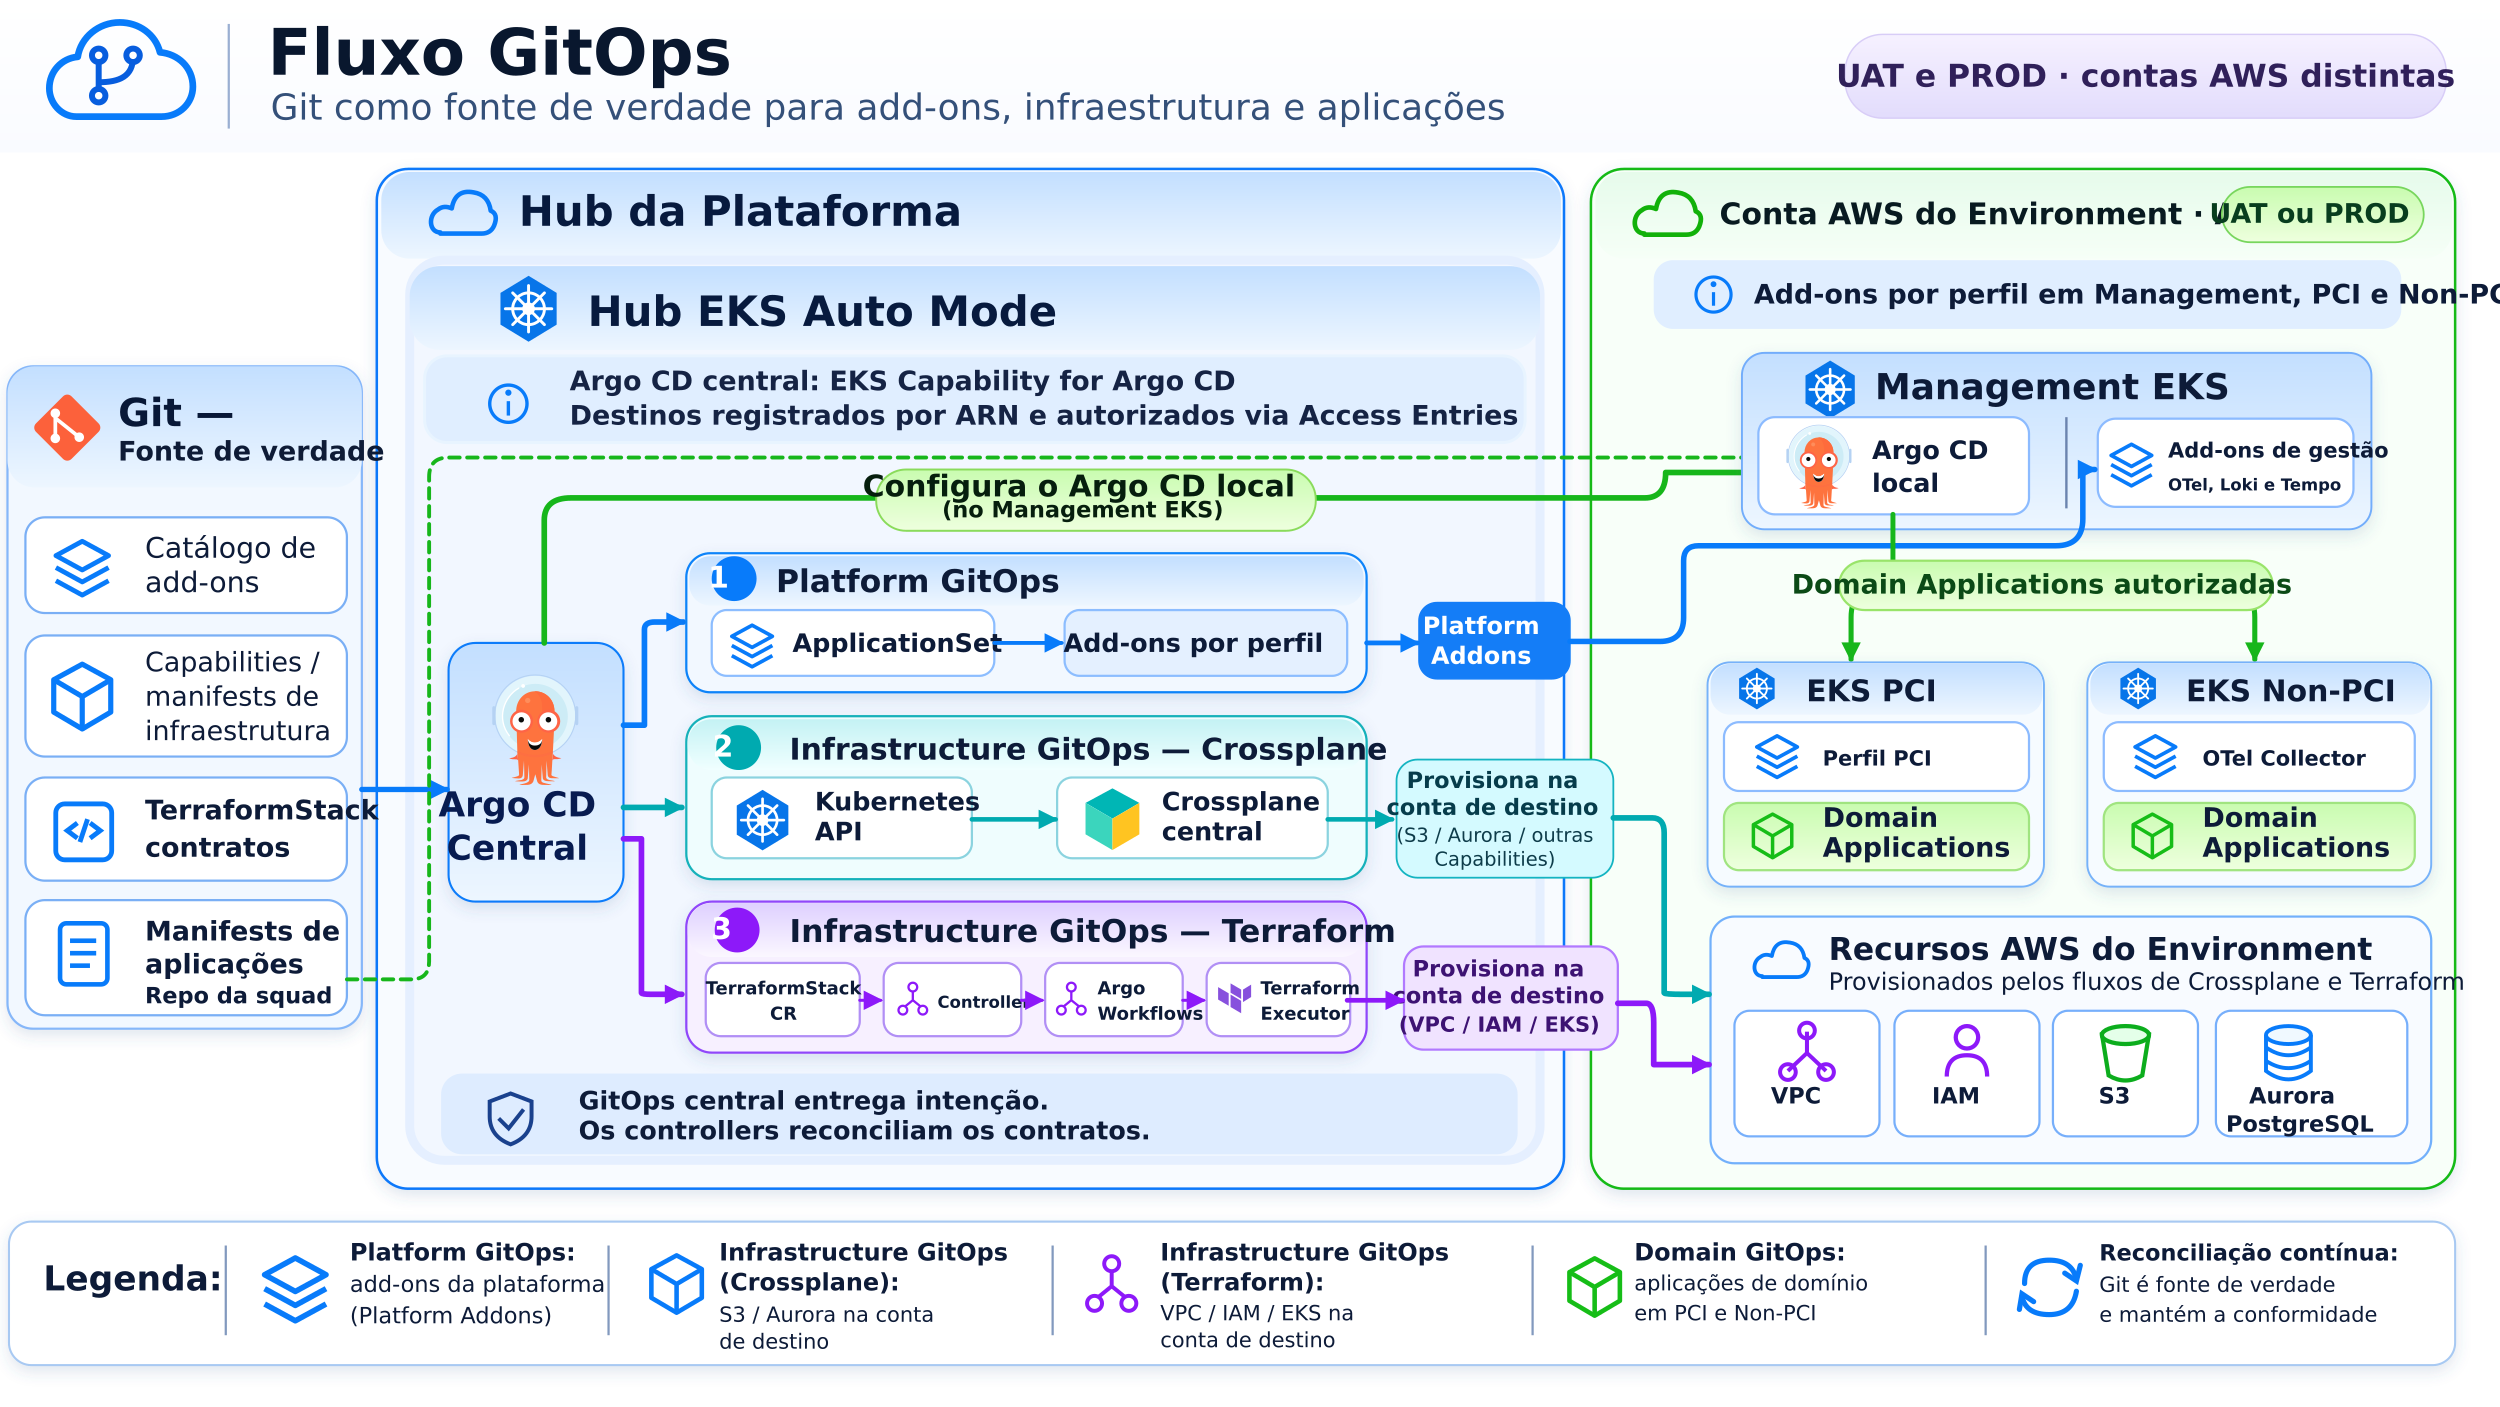
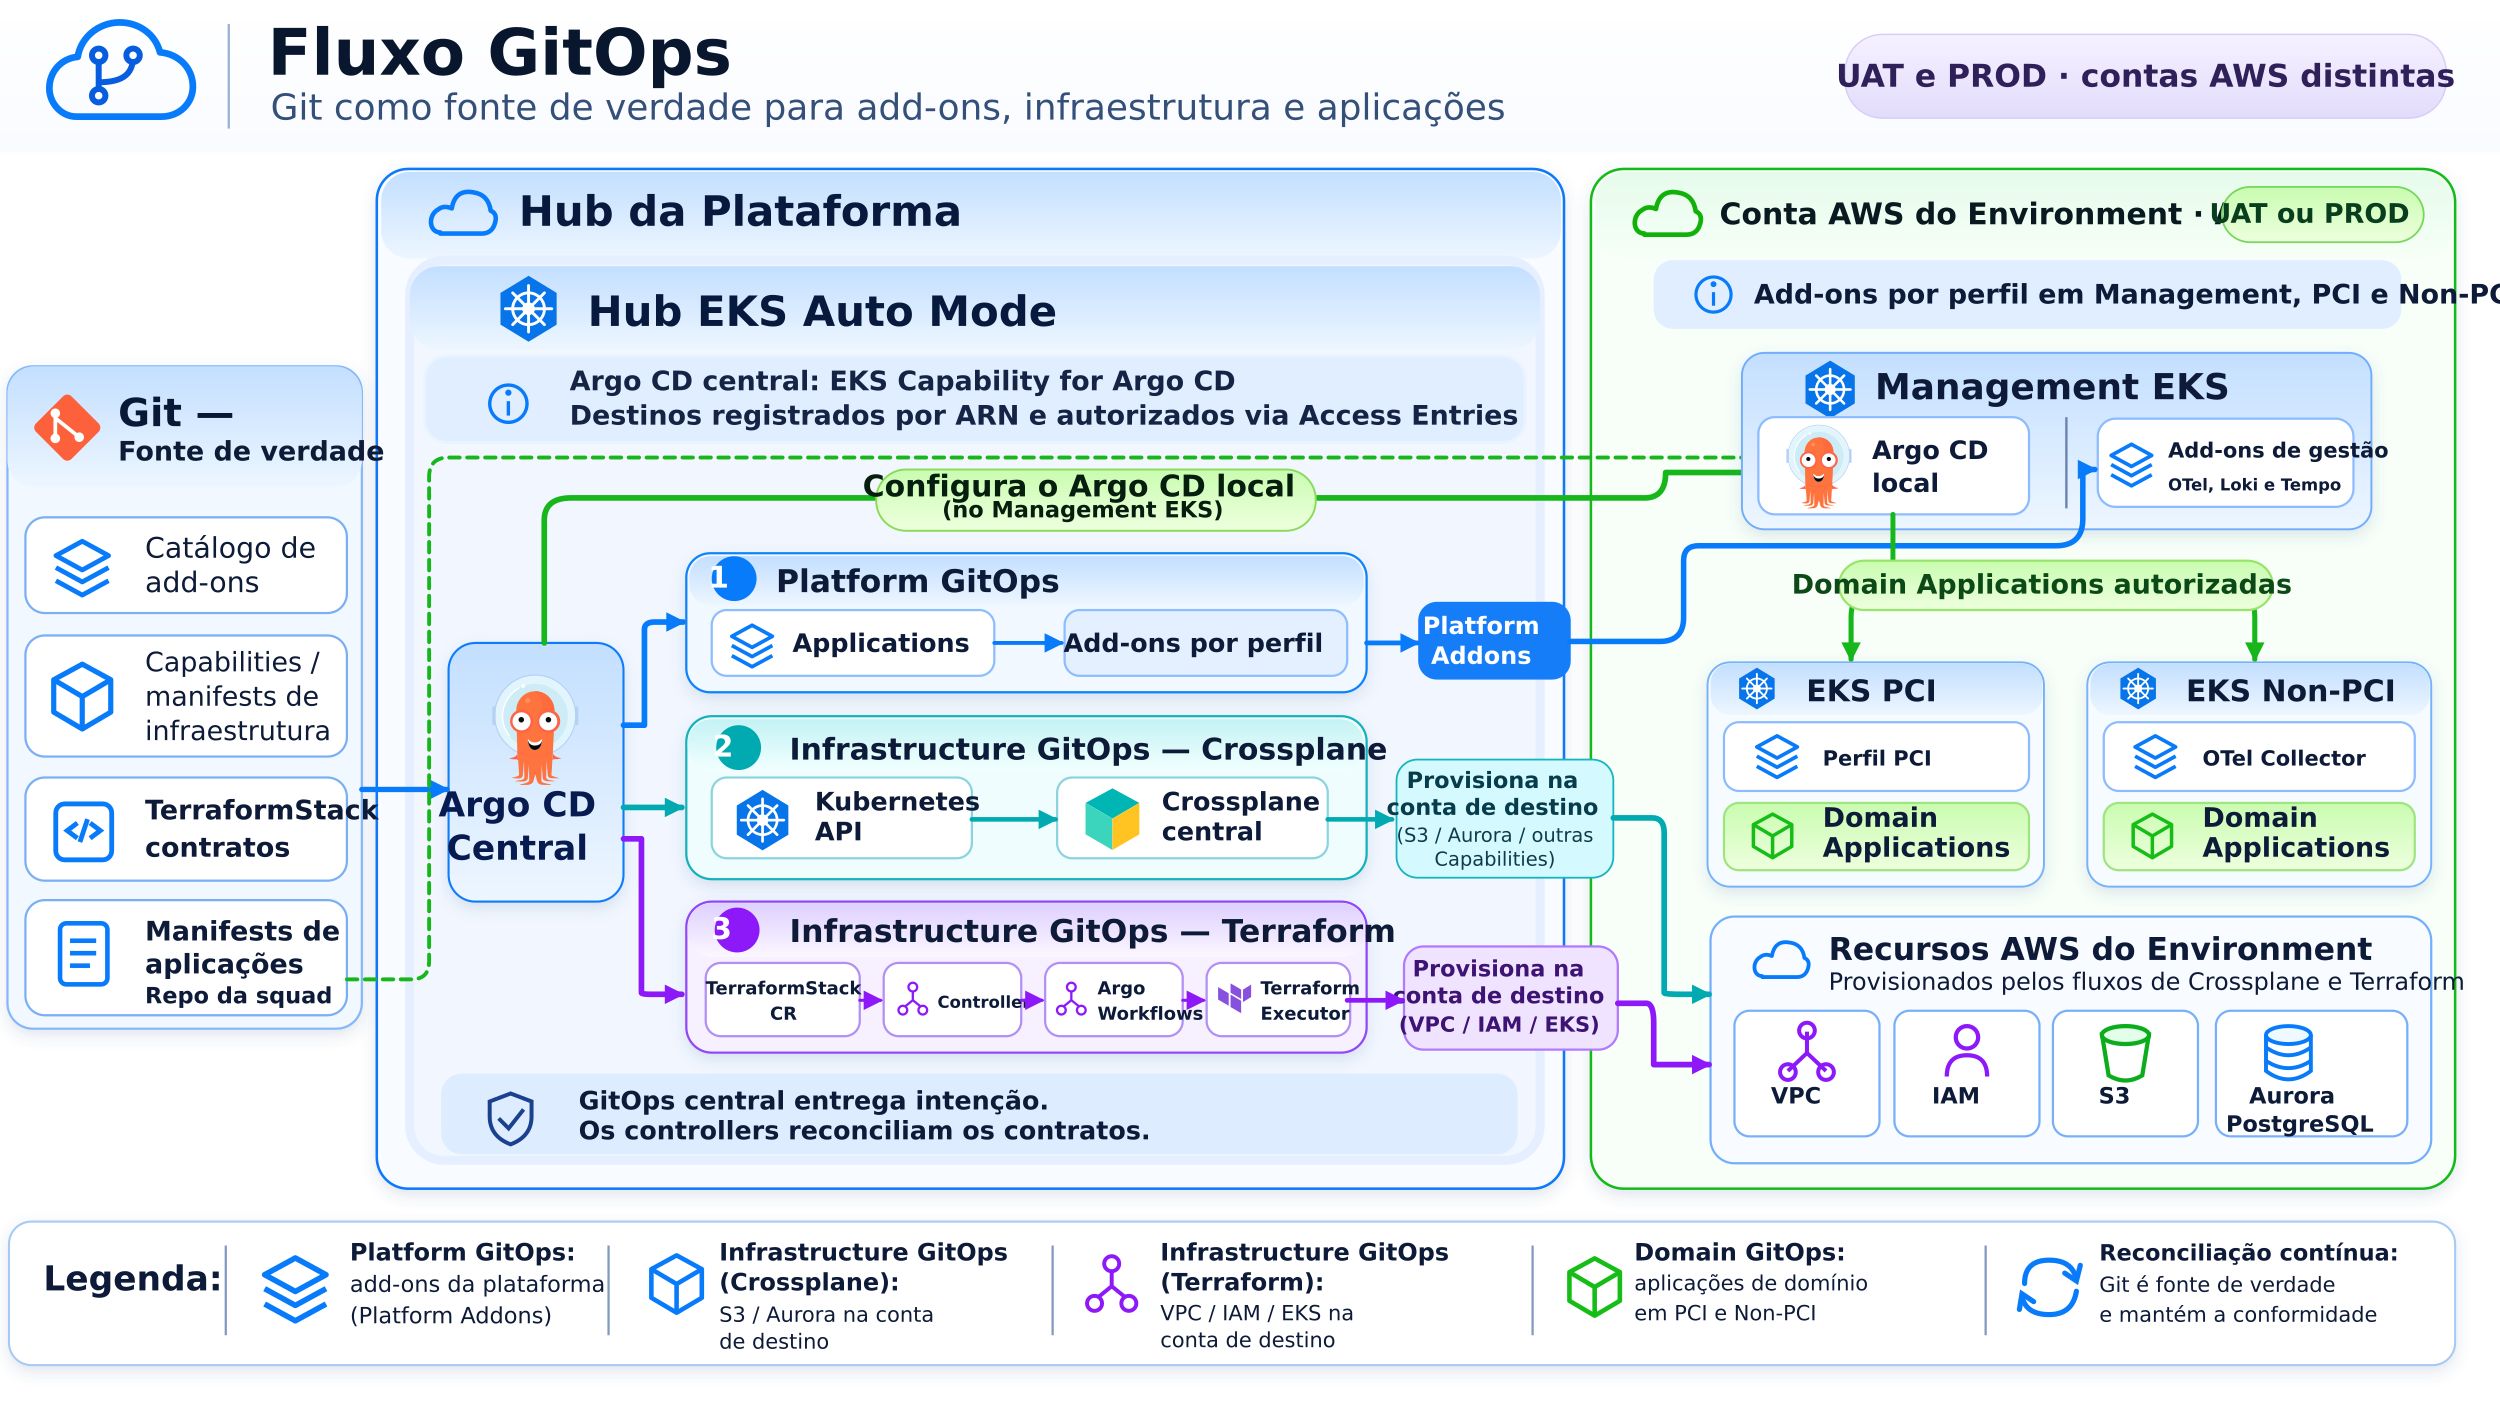
<svg xmlns="http://www.w3.org/2000/svg" xmlns:xlink="http://www.w3.org/1999/xlink" width="1672" height="941" viewBox="0 0 1672 941" font-family="Ubuntu, DejaVu Sans, sans-serif" role="img" aria-labelledby="ttl desc">
  <defs>
    <linearGradient id="bluebg" x2="0" y2="1">
      <stop stop-color="#d6e7ff" />
      <stop offset="1" stop-color="#f6faff" />
    </linearGradient>
    <linearGradient id="greenbg" x2="0" y2="1">
      <stop stop-color="#e6fbeb" />
      <stop offset="1" stop-color="#f6fff7" />
    </linearGradient>
    <linearGradient id="topblue" x2="0" y2="1">
      <stop stop-color="#c3dfff" />
      <stop offset="1" stop-color="#edf6ff" />
    </linearGradient>
    <linearGradient id="topteal" x2="0" y2="1">
      <stop stop-color="#c4f2f4" />
      <stop offset="1" stop-color="#f0ffff" />
    </linearGradient>
    <linearGradient id="toppurple" x2="0" y2="1">
      <stop stop-color="#ded0ff" />
      <stop offset="1" stop-color="#fbf7ff" />
    </linearGradient>
    <linearGradient id="topgreen" x2="0" y2="1">
      <stop stop-color="#c9fcb0" />
      <stop offset="1" stop-color="#eeffde" />
    </linearGradient>
    <filter id="shadow" x="-20%" y="-20%" width="150%" height="155%">
      <feDropShadow dx="0" dy="4" stdDeviation="5" flood-color="#3a6292" flood-opacity=".16" />
    </filter>
    <marker id="arrowblue" markerUnits="userSpaceOnUse" viewBox="0 0 8 8" markerWidth="13" markerHeight="13" refX="7" refY="4" orient="auto">
      <path d="M0,0 L8,4 L0,8 z" fill="#087bfa" />
    </marker>
    <marker id="arrowteal" markerUnits="userSpaceOnUse" viewBox="0 0 8 8" markerWidth="13" markerHeight="13" refX="7" refY="4" orient="auto">
      <path d="M0,0 L8,4 L0,8 z" fill="#00aab0" />
    </marker>
    <marker id="arrowpurple" markerUnits="userSpaceOnUse" viewBox="0 0 8 8" markerWidth="13" markerHeight="13" refX="7" refY="4" orient="auto">
      <path d="M0,0 L8,4 L0,8 z" fill="#8d19f9" />
    </marker>
    <marker id="arrowgreen" markerUnits="userSpaceOnUse" viewBox="0 0 8 8" markerWidth="13" markerHeight="13" refX="7" refY="4" orient="auto">
      <path d="M0,0 L8,4 L0,8 z" fill="#17b61b" />
    </marker>
    <symbol id="cloud" viewBox="0 0 64 64">
      <path d="M15 45C5 45 4 30 13 25Q18 21 25 24Q28 7 44 10Q57 12 59 26Q66 29 62 39Q59 46 51 46H15Z" fill="none" stroke="#087bfa" stroke-width="4" stroke-linejoin="round" />
    </symbol>
    <symbol id="cloudgreen" viewBox="0 0 64 64">
      <path d="M15 45C5 45 4 30 13 25Q18 21 25 24Q28 7 44 10Q57 12 59 26Q66 29 62 39Q59 46 51 46H15Z" fill="none" stroke="#12b10a" stroke-width="4" stroke-linejoin="round" />
    </symbol>
    <symbol id="kube" viewBox="0 0 60 60">
      <path d="M30 3L53 17V43L30 57L7 43V17Z" fill="#0775e9" />
      <g fill="none" stroke="#fff" stroke-width="2.4" stroke-linecap="round">
        <circle cx="30" cy="30" r="13" />
        <circle cx="30" cy="30" r="4" />
        <path d="M30 11V49 M11 30H49 M17 17L43 43 M43 17L17 43" />
      </g>
    </symbol>
    <symbol id="layers" viewBox="0 0 60 60">
      <g fill="none" stroke="#087bfa" stroke-width="4" stroke-linejoin="round">
        <path d="M8 22L30 10L52 22L30 34Z" />
        <path d="M8 32L30 44L52 32" />
        <path d="M8 43L30 55L52 43" />
      </g>
    </symbol>
    <symbol id="cube" viewBox="0 0 60 60">
      <g fill="none" stroke="#16bd17" stroke-width="4" stroke-linejoin="round">
        <path d="M30 6L52 18V43L30 56L8 43V18Z" />
        <path d="M8 18L30 31L52 18M30 31V56" />
      </g>
    </symbol>
    <symbol id="cubeblue" viewBox="0 0 60 60">
      <g fill="none" stroke="#087bfa" stroke-width="4" stroke-linejoin="round">
        <path d="M30 6L52 18V43L30 56L8 43V18Z" />
        <path d="M8 18L30 31L52 18M30 31V56" />
      </g>
    </symbol>
    <symbol id="git" viewBox="0 0 60 60">
      <rect x="9" y="9" width="42" height="42" rx="5" fill="#fc613b" transform="rotate(45 30 30)" />
      <g fill="none" stroke="#fff" stroke-width="3.1">
        <path d="M20 18V39M20 22L40 38" />
      </g>
      <g fill="#fff">
        <circle cx="20" cy="18" r="4" />
        <circle cx="20" cy="39" r="4" />
        <circle cx="40" cy="38" r="4" />
      </g>
    </symbol>
    <symbol id="code" viewBox="0 0 60 60">
      <rect x="8" y="9" width="44" height="44" rx="7" fill="none" stroke="#087bfa" stroke-width="3.8" />
      <path d="M25 24L17 30L25 36M35 24L43 30L35 36M33 21L27 39" stroke="#087bfa" stroke-width="3.8" fill="none" />
    </symbol>
    <symbol id="doc" viewBox="0 0 60 60">
      <rect x="11" y="6" width="38" height="49" rx="5" stroke="#087bfa" stroke-width="3.7" fill="none" />
      <path d="M19 20H40M19 30H40M19 40H35" stroke="#087bfa" stroke-width="3.7" />
    </symbol>
    <symbol id="octo" viewBox="0 0 581 747" fill="none">
      <path id="a" fill="#fff" d="M336.76 437.61c0 28.31-18.83 43.36-49.29 43.36-30.45 0-47.2-17.84-47.2-43.36 0 0 16.75 23.65 47.2 23.65 30.46 0 49.3-23.65 49.3-23.65Z" />
      <path fill="#E2F5FC" d="M290.5 547.98c148.47 0 268.84-120.45 268.84-269.04 0-148.58-120.37-269.03-268.84-269.03-148.47 0-268.84 120.45-268.84 269.03 0 148.59 120.37 269.04 268.84 269.04Z" />
      <path fill="#CDECF6" d="M290.5 504.04c121.36 0 219.74-98.45 219.74-219.9S411.86 64.24 290.5 64.24c-121.36 0-219.74 98.45-219.74 219.9s98.38 219.9 219.74 219.9Z" />
      <path fill="#fff" d="M208.31 91.51a12.98 12.98 0 1 0 0-25.96 12.98 12.98 0 0 0 0 25.96Zm-96.57 325.82a4.5 4.5 0 1 0 7.08-5.54c-87.8-112.21-37.15-257.65 62.5-314.74a4.5 4.5 0 0 0-4.47-7.8C73.23 148.6 20.03 300.12 111.74 417.33Z" />
      <path fill="#B5D2F3" d="M19.26 225.54a3.5 3.5 0 1 0-7 0h7Zm-7 105.38a3.5 3.5 0 1 0 7 0h-7Zm555.07-105.88a3.5 3.5 0 1 0-7 0h7Zm-7 105.38a3.5 3.5 0 1 0 7 0h-7ZM289.79 555.97c153.28 0 277.54-124.35 277.54-277.73h-7c0 149.52-121.13 270.73-270.54 270.73v7Zm277.54-277.73C567.33 124.84 443.07.5 289.79.5v7c149.41 0 270.54 121.21 270.54 270.74h7ZM289.79.5C136.51.5 12.26 124.85 12.26 278.24h7C19.26 128.7 140.38 7.5 289.79 7.5v-7ZM12.26 278.24c0 153.38 124.25 277.73 277.53 277.73v-7c-149.4 0-270.53-121.2-270.53-270.73h-7Zm0-52.7v105.38h7V225.54h-7Zm548.07-.5v105.38h7V225.04h-7Z" />
      <path fill="#B5D2F3" d="M21.66 225.73a10.84 10.84 0 1 0-21.66 0v106.43a10.84 10.84 0 1 0 21.66 0V225.73Zm559.34 0a10.84 10.84 0 1 0-21.66 0v106.43a10.84 10.84 0 1 0 21.66 0V225.73Z" />
      <path fill="#FE733E" d="M171.17 687.76c12.53-5.1 9.98-10.2 9.98-12.74l-6.1-92.55-5.37-46.3-8.12-289.07c0-68.6 50.73-132.72 127.3-132.72s130.76 61.71 130.88 132.77c-2.2 137.24-5.9 189.47-11.07 288.02-.63 13.47-2.38 33.86-2.96 46.32-2.88 61.66-6.14 91.87-6.14 93.53 0 2.55-2.54 7.64 9.98 12.74 12.52 5.1 41.46 11.71 41.46 13.33 0 1.6-48.89 0-48.89 0-28.02 0-28.02-20.98-28.02-26.07 0-5.1-7.64-92.6-7.64-92.6l-2.55 112.99c0 5.1 2.55 12.74 20.38 17.84 0 0 38.91 5.89 38.91 8.01 0 2.13-46.55 0-46.55 0-35.45 0-35.45-20.75-35.45-20.75l-7.64-92.6S331 700.5 331 713.24c0 9.99 1.73 17.63 29.54 22.73 13.43 3.73 40.54 8.35 40.54 10.2 0 1.85-61.86 0-61.86 0-33.11-2.55-36.24-25.5-36.24-25.5l-12.55-46.14-12.5 46.15s-5.09 22.94-38.2 25.49c0 0-56.17 1.85-56.17 0s22.5-5.99 36.81-10.2c19.36-5.69 29.55-12.74 29.55-22.73 0-12.74-2.55-105.35-2.55-105.35l-7.64 92.6s0 22.74-35.45 22.74c0 0-50.5.15-50.5-1.98 0-2.12 42.64-8 42.64-8 17.83-5.1 20.38-12.75 20.38-17.85l-2.55-113s-7.64 87.5-7.64 92.6c0 5.1 0 28.05-28.02 28.05 0 0-47.13-2.33-47.13-3.95 0-1.6 27.18-6.25 39.7-11.35Z" />
      <path fill="#FE6446" d="M169.68 536.16s-5.23 12.8-17.05 19.7c-11.81 6.9-25.51 9.14-38.4 10.84 0 0 17.72 8.87 39.39 6.9 13.58-1.1 19.28 2.36 21.42 8.87l-5.36-46.3Zm238.99-.99s7.63 12.8 19.45 19.7c11.82 6.9 25.51 9.15 38.4 10.85 0 0-17.72 8.87-39.38 6.9-13.58-1.1-19.29 2.35-21.43 8.87l2.96-46.32Z" />
      <path fill="#FE6446" d="m408.81 533 .99-16.02c-62.56 29.54-120.7 26.43-120.7 26.43s-58.49 2.45-119.92-26.57l.4 15.57s43.82 26.94 119.52 26.94c75.7 0 119.71-26.35 119.71-26.35Z" opacity=".3" />
      <path fill="#FEA777" d="M238.78 194.25a17.84 17.84 0 1 0-.01-35.67 17.84 17.84 0 0 0 .01 35.67Z" opacity=".5" />
      <path fill="#FE6B3C" d="M419.5 249.06s1.88-22.34-7.88-48.94c-26.77-73.01-92.56-87.71-128.02-85.64 0 0 50.28 23.76 52.61 99.8 1.06 33.72 1.06 34.78 1.06 34.78h82.23Z" />
      <use xlink:href="#a" />
      <use xlink:href="#a" />
      <path fill="#fff" d="M336.76 437.61c0 28.31-11.39 72.92-49.29 72.92s-47.2-47.4-47.2-72.92c0 0 0 43.36 47.2 43.36 51.62 0 49.3-43.36 49.3-43.36Z" />
      <path fill="#070909" d="M336.76 437.61c0 28.31-11.39 72.92-49.29 72.92s-47.2-47.4-47.2-72.92c0 0 0 43.36 47.2 43.36 51.62 0 49.3-43.36 49.3-43.36Z" />
      <path fill="#FE6446" d="M197.93 394.25a77.82 77.82 0 0 0 77.8-77.85c0-43-34.83-77.85-77.8-77.85a77.82 77.82 0 0 0-77.8 77.85c0 43 34.84 77.85 77.8 77.85Z" />
      <path fill="#fff" d="M197.73 378.32a60.94 60.94 0 0 0 60.92-60.96 60.94 60.94 0 0 0-60.92-60.97 60.94 60.94 0 0 0-60.92 60.97 60.94 60.94 0 0 0 60.92 60.96Z" />
      <path fill="#090B0B" d="M195.96 325.27a18.72 18.72 0 1 0-.01-37.44 18.72 18.72 0 0 0 .01 37.44Z" />
      <path fill="#FE6446" d="M381.1 394.25a77.82 77.82 0 0 0 77.79-77.85c0-43-34.83-77.85-77.8-77.85a77.82 77.82 0 0 0-77.79 77.85c0 43 34.83 77.85 77.8 77.85Z" />
      <path fill="#fff" d="M378 378.21a60.94 60.94 0 0 0 60.93-60.96A60.94 60.94 0 0 0 378 256.29a60.94 60.94 0 0 0-60.92 60.96A60.94 60.94 0 0 0 378 378.21Z" />
      <path fill="#090B0B" d="M379.13 325.27a18.72 18.72 0 1 0-.02-37.44 18.72 18.72 0 0 0 .01 37.44Z" />
    </symbol>
    <symbol id="cross" viewBox="0 0 60 60">
      <path d="M30 3L54 16L30 30L6 16Z" fill="#00b6b5" />
      <path d="M6 16L30 30V58L6 44Z" fill="#3bd5bd" />
      <path d="M54 16L30 30V58L54 44Z" fill="#ffc421" />
    </symbol>
    <symbol id="terra" viewBox="0 0 60 60">
      <path fill="#8750dd" d="M4 10L21 20V40L4 30ZM24 22L41 32V52L24 42ZM24 4L41 14V29L24 19ZM44 14L57 6V26L44 34Z" />
    </symbol>
    <symbol id="workflow" viewBox="0 0 60 60">
      <g fill="none" stroke="#8d19f9" stroke-width="3.7">
        <path d="M30 13V31L14 44M30 31L46 44" />
        <circle cx="30" cy="10" r="7" fill="#fff" />
        <circle cx="14" cy="47" r="7" fill="#fff" />
        <circle cx="46" cy="47" r="7" fill="#fff" />
      </g>
    </symbol>
    <symbol id="net" viewBox="0 0 60 60">
      <g fill="none" stroke="#8d19f9" stroke-width="3.6">
        <path d="M30 12V31L13 47M30 31L47 47" />
        <circle cx="30" cy="11" r="7" />
        <circle cx="13" cy="48" r="7" />
        <circle cx="47" cy="48" r="7" />
      </g>
    </symbol>
    <symbol id="iam" viewBox="0 0 60 60">
      <g fill="none" stroke="#8d19f9" stroke-width="3.8">
        <circle cx="30" cy="17" r="10" />
        <path d="M12 52Q12 33 30 33Q48 33 48 52" />
      </g>
    </symbol>
    <symbol id="bucket" viewBox="0 0 60 60">
      <path d="M9 14Q30 4 51 14L45 51Q30 60 15 51Z" fill="none" stroke="#0cad1d" stroke-width="3.8" />
      <ellipse cx="30" cy="15" rx="21" ry="8" fill="#e4ffe9" stroke="#0cad1d" stroke-width="3.8" />
    </symbol>
    <symbol id="db" viewBox="0 0 60 60">
      <g fill="none" stroke="#087bfa" stroke-width="3.5">
        <path d="M10 15V47Q30 62 50 47V15" />
        <ellipse cx="30" cy="15" rx="20" ry="8" fill="#f0f9ff" />
        <path d="M10 26Q30 40 50 26M10 38Q30 51 50 38" />
      </g>
    </symbol>
    <symbol id="shield" viewBox="0 0 60 60">
      <path d="M30 5L51 13V28Q51 48 30 56Q9 48 9 28V13Z" fill="none" stroke="#1a418d" stroke-width="4" />
      <path d="M18 30L28 40L43 21" fill="none" stroke="#1a418d" stroke-width="4" />
    </symbol>
    <symbol id="sync" viewBox="0 0 60 60">
      <g fill="none" stroke="#087bfa" stroke-width="4" stroke-linecap="round">
        <path d="M11 27Q11 9 30 9Q48 9 51 24M51 33Q48 51 30 51Q12 51 9 37" />
        <path d="M42 19L51 25L54 13M18 41L9 35L7 47" />
      </g>
    </symbol>
    <symbol id="info" viewBox="0 0 60 60">
      <circle cx="30" cy="30" r="22" fill="none" stroke="#087bfa" stroke-width="4" />
      <path d="M30 27V44" stroke="#087bfa" stroke-width="4" />
      <circle cx="30" cy="17" r="3.7" fill="#087bfa" />
    </symbol>
  </defs>
  <rect x="0" y="0" width="1672" height="941" rx="0" fill="#fff" stroke="none" stroke-width="0" />
  <g font-family="Ubuntu, DejaVu Sans, sans-serif">
    <defs>
      <linearGradient id="flow-header-bg" x2="0" y2="1">
        <stop stop-color="#ffffff" />
        <stop offset="1" stop-color="#f9fbff" />
      </linearGradient>
      <linearGradient id="flow-header-badge" x2="0" y2="1">
        <stop stop-color="#f6f1ff" />
        <stop offset="1" stop-color="#e2dcfc" />
      </linearGradient>
    </defs>
    <rect width="1672" height="102" fill="url(#flow-header-bg)" />
    <path d="M51 78c-10 0-18-9-18-19 0-11 8-20 19-21 2-13 14-23 28-23 13 0 24 8 27 20 12 1 22 10 22 23 0 11-9 20-21 20H51z" fill="none" stroke="#087bfa" stroke-width="4.5" stroke-linecap="round" stroke-linejoin="round" />
    <path d="M66 37v27m0-9c14 0 23-4 23-17" fill="none" stroke="#075dde" stroke-width="4" />
    <g fill="#fff" stroke="#075dde" stroke-width="4">
      <circle cx="66" cy="37" r="4.5" />
      <circle cx="66" cy="64" r="4.5" />
      <circle cx="89" cy="37" r="4.5" />
    </g>
    <path d="M153 16v70" stroke="#9aafd2" stroke-width="1.5" />
    <text x="179" y="50" font-size="43" font-weight="800" fill="#09172e">Fluxo GitOps</text>
    <text x="181" y="80" font-size="24" fill="#345079">Git como fonte de verdade para add-ons, infraestrutura e aplicações</text>
    <rect x="1234" y="23" width="402" height="56" rx="25" fill="url(#flow-header-badge)" stroke="#d8cdf7" />
    <text x="1435" y="58" font-size="21" font-weight="700" text-anchor="middle" fill="#30205a">UAT e PROD · contas AWS distintas</text>
  </g>
  <rect x="252" y="113" width="794" height="682" rx="21" fill="#f8fbff" stroke="#0b78fa" stroke-width="1.7" filter="url(#shadow)" />
  <rect x="1064" y="113" width="578" height="682" rx="22" fill="#f8fff9" stroke="#14ba18" stroke-width="1.7" filter="url(#shadow)" />
  <rect x="255" y="115" width="789" height="58" rx="19" fill="url(#topblue)" stroke="none" stroke-width="0" />
  <rect x="1067" y="115" width="573" height="58" rx="19" fill="url(#greenbg)" stroke="none" stroke-width="0" />
  <use href="#cloud" x="281" y="121" width="53" height="49" />
  <text x="347" y="151" font-size="28" font-weight="800" fill="#071a3e" text-anchor="start" xml:space="preserve">
    <tspan x="347" dy="0">Hub da Plataforma</tspan>
  </text>
  <use href="#cloudgreen" x="1087" y="121" width="52" height="50" />
  <text x="1150" y="150" font-size="20" font-weight="800" fill="#081a20" text-anchor="start" xml:space="preserve">
    <tspan x="1150" dy="0">Conta AWS do Environment · Alvo</tspan>
  </text>
  <rect x="1486" y="125" width="135" height="37" rx="19" fill="url(#topgreen)" stroke="#78d65d" stroke-width="1.2" />
  <text x="1554" y="149" font-size="18" font-weight="800" fill="#083d1e" text-anchor="middle" xml:space="preserve">
    <tspan x="1554" dy="0">UAT ou PROD</tspan>
  </text>
  <rect x="274" y="174" width="756" height="602" rx="23" fill="#f2f7ff" stroke="#e5efff" stroke-width="6" />
  <rect x="274" y="178" width="756" height="56" rx="20" fill="url(#topblue)" stroke="none" stroke-width="0" />
  <use href="#kube" x="326" y="182" width="55" height="49" />
  <text x="393" y="218" font-size="28" font-weight="800" fill="#071a3e" text-anchor="start" xml:space="preserve">
    <tspan x="393" dy="0">Hub EKS Auto Mode</tspan>
  </text>
  <rect x="284" y="238" width="736" height="58" rx="15" fill="#e0eeff" stroke="#e8f4ff" stroke-width="2" />
  <use href="#info" x="323" y="253" width="34" height="34" />
  <text x="381" y="261" font-size="18" font-weight="690" fill="#152344" text-anchor="start" xml:space="preserve">
    <tspan x="381" dy="0">Argo CD central: EKS Capability for Argo CD</tspan>
  </text>
  <text x="381" y="284" font-size="18" font-weight="550" fill="#152344" text-anchor="start" xml:space="preserve">
    <tspan x="381" dy="0">Destinos registrados por ARN e autorizados via Access Entries</tspan>
  </text>
  <rect x="5" y="245" width="237" height="443" rx="17" fill="#f2f8ff" stroke="#86b7f9" stroke-width="1.5" filter="url(#shadow)" />
  <rect x="5" y="245" width="237" height="81" rx="18" fill="url(#topblue)" stroke="none" stroke-width="1.5" />
  <use href="#git" x="20" y="262" width="50" height="48" />
  <text x="79" y="285" font-size="26" font-weight="800" fill="#081837" text-anchor="start" xml:space="preserve">
    <tspan x="79" dy="0">Git —</tspan>
  </text>
  <text x="79" y="308" font-size="18" font-weight="770" fill="#0e1b36" text-anchor="start" xml:space="preserve">
    <tspan x="79" dy="0">Fonte de verdade</tspan>
  </text>
  <rect x="17" y="346" width="215" height="64" rx="13" fill="#fff" stroke="#7aaff5" stroke-width="1.5" />
  <use href="#layers" x="29" y="354" width="52" height="48" />
  <text x="97" y="373" font-size="19" font-weight="540" fill="#0d1b38" text-anchor="start" xml:space="preserve">
    <tspan x="97" dy="0">Catálogo de</tspan>
  </text>
  <text x="97" y="396" font-size="19" font-weight="540" fill="#0d1b38" text-anchor="start" xml:space="preserve">
    <tspan x="97" dy="0">add-ons</tspan>
  </text>
  <rect x="17" y="425" width="215" height="81" rx="13" fill="#fff" stroke="#7aaff5" stroke-width="1.5" />
  <use href="#cubeblue" x="29" y="437" width="52" height="56" />
  <text x="97" y="449" font-size="18" font-weight="540" fill="#0d1b38" text-anchor="start" xml:space="preserve">
    <tspan x="97" dy="0">Capabilities /</tspan>
  </text>
  <text x="97" y="472" font-size="18" font-weight="540" fill="#0d1b38" text-anchor="start" xml:space="preserve">
    <tspan x="97" dy="0">manifests de</tspan>
  </text>
  <text x="97" y="495" font-size="18" font-weight="540" fill="#0d1b38" text-anchor="start" xml:space="preserve">
    <tspan x="97" dy="0">infraestrutura</tspan>
  </text>
  <rect x="17" y="520" width="215" height="69" rx="13" fill="#fff" stroke="#7aaff5" stroke-width="1.5" />
  <use href="#code" x="30" y="530" width="52" height="51" />
  <text x="97" y="548" font-size="18" font-weight="550" fill="#0d1b38" text-anchor="start" xml:space="preserve">
    <tspan x="97" dy="0">TerraformStack</tspan>
  </text>
  <text x="97" y="573" font-size="18" font-weight="550" fill="#0d1b38" text-anchor="start" xml:space="preserve">
    <tspan x="97" dy="0">contratos</tspan>
  </text>
  <rect x="17" y="602" width="215" height="77" rx="13" fill="#fff" stroke="#7aaff5" stroke-width="1.5" />
  <use href="#doc" x="31" y="610" width="50" height="55" />
  <text x="97" y="629" font-size="18" font-weight="550" fill="#0d1b38" text-anchor="start" xml:space="preserve">
    <tspan x="97" dy="0">Manifests de</tspan>
  </text>
  <text x="97" y="651" font-size="18" font-weight="550" fill="#0d1b38" text-anchor="start" xml:space="preserve">
    <tspan x="97" dy="0">aplicações</tspan>
  </text>
  <text x="97" y="671" font-size="15" font-weight="550" fill="#0d1b38">Repo da squad</text>
  <rect x="300" y="430" width="117" height="173" rx="18" fill="url(#topblue)" stroke="#087bfa" stroke-width="1.4" filter="url(#shadow)" />
  <use href="#octo" x="328" y="451" width="60" height="74" />
  <text x="358" y="546" font-size="23" font-weight="800" fill="#071b50" text-anchor="middle" xml:space="preserve">
    <tspan x="358" dy="0">Argo CD</tspan>
  </text>
  <text x="358" y="575" font-size="23" font-weight="800" fill="#071b50" text-anchor="middle" xml:space="preserve">
    <tspan x="358" dy="0">Central</tspan>
  </text>
  <path d="M242 528H299" fill="none" stroke="#087bfa" stroke-width="3.6" stroke-linecap="round" stroke-linejoin="round" marker-end="url(#arrowblue)" />
  <path d="M417 485H431V421Q431 416 438 416H457" fill="none" stroke="#087bfa" stroke-width="3.8" stroke-linecap="round" stroke-linejoin="round" marker-end="url(#arrowblue)" />
  <path d="M417 540H456" fill="none" stroke="#00aab0" stroke-width="3.8" stroke-linecap="round" stroke-linejoin="round" marker-end="url(#arrowteal)" />
  <path d="M417 561H429V664Q429 665 436 665H456" fill="none" stroke="#8d19f9" stroke-width="3.8" stroke-linecap="round" stroke-linejoin="round" marker-end="url(#arrowpurple)" />
  <path d="M232 655H275Q287 655 287 643V319Q287 306 300 306H1176" fill="none" stroke="#17b61b" stroke-width="2.6" stroke-dasharray="7 5" stroke-linecap="round" stroke-linejoin="round" marker-end="url(#arrowgreen)" />
  <path d="M364 430V348Q364 333 382 333H1100Q1114 333 1114 316H1176" fill="none" stroke="#17b61b" stroke-width="3.8" stroke-linecap="round" stroke-linejoin="round" marker-end="url(#arrowgreen)" />
  <rect x="586" y="314" width="294" height="41" rx="20" fill="url(#topgreen)" stroke="#8adb5b" stroke-width="1.3" />
  <text x="732" y="332" font-size="20" font-weight="790" fill="#061e0d" text-anchor="middle" xml:space="preserve">
    <tspan x="732" dy="0">Configura o Argo CD local</tspan>
  </text>
  <text x="732" y="346" font-size="15" font-weight="590" fill="#061e0d" text-anchor="middle" xml:space="preserve">
    <tspan x="732" dy="0">(no Management EKS)</tspan>
  </text>
  <rect x="459" y="370" width="455" height="93" rx="16" fill="#f2f8ff" stroke="#0d83f9" stroke-width="1.5" filter="url(#shadow)" />
  <rect x="461" y="372" width="451" height="33" rx="14" fill="url(#topblue)" stroke="none" stroke-width="1.5" />
  <circle cx="491" cy="387" r="15" fill="#087bfa" />
  <text x="491" y="393" font-size="20" font-weight="780" fill="#fff" text-anchor="middle" xml:space="preserve">
    <tspan x="491" dy="0">1</tspan>
  </text>
  <text x="519" y="396" font-size="21" font-weight="800" fill="#0d1b38" text-anchor="start" xml:space="preserve">
    <tspan x="519" dy="0">Platform GitOps</tspan>
  </text>
  <rect x="476" y="408" width="189" height="44" rx="10" fill="#fff" stroke="#8cbdff" stroke-width="1.5" />
  <use href="#layers" x="484" y="412" width="38" height="37" />
  <text x="530" y="436" font-size="17" font-weight="660" fill="#0d1b38" text-anchor="start" xml:space="preserve">
-     <tspan x="530" dy="0">ApplicationSet</tspan>
+     <tspan x="530" dy="0">Applications</tspan>
  </text>
  <rect x="712" y="408" width="189" height="44" rx="10" fill="#e4f0ff" stroke="#8cbdff" stroke-width="1.5" />
  <text x="807" y="436" font-size="17" font-weight="680" fill="#0d1b38" text-anchor="middle" xml:space="preserve">
    <tspan x="807" dy="0">Add-ons por perfil</tspan>
  </text>
  <path d="M665 430H710" fill="none" stroke="#087bfa" stroke-width="2.6" stroke-linecap="round" stroke-linejoin="round" marker-end="url(#arrowblue)" />
  <rect x="949" y="403" width="101" height="51" rx="12" fill="#147df7" stroke="#147df7" stroke-width="1" />
  <text x="999" y="424" font-size="16" font-weight="750" fill="#fff" text-anchor="middle" xml:space="preserve">
    <tspan x="999" dy="0">Platform</tspan>
  </text>
  <text x="999" y="444" font-size="16" font-weight="750" fill="#fff" text-anchor="middle" xml:space="preserve">
    <tspan x="999" dy="0">Addons</tspan>
  </text>
  <path d="M914 430H948" fill="none" stroke="#087bfa" stroke-width="3.2" stroke-linecap="round" stroke-linejoin="round" marker-end="url(#arrowblue)" />
  <rect x="459" y="479" width="455" height="109" rx="17" fill="#effdfe" stroke="#14b1ba" stroke-width="1.5" filter="url(#shadow)" />
  <rect x="460" y="481" width="452" height="34" rx="16" fill="url(#topteal)" stroke="none" stroke-width="1.5" />
  <circle cx="494" cy="500" r="15" fill="#00aab0" />
  <text x="494" y="506" font-size="20" font-weight="780" fill="#fff" text-anchor="middle" xml:space="preserve">
    <tspan x="494" dy="0">2</tspan>
  </text>
  <text x="528" y="508" font-size="20" font-weight="750" fill="#0d1b38" text-anchor="start" xml:space="preserve">
    <tspan x="528" dy="0">Infrastructure GitOps — Crossplane</tspan>
  </text>
  <rect x="476" y="520" width="174" height="54" rx="10" fill="#fff" stroke="#8bd3df" stroke-width="1.5" />
  <use href="#kube" x="485" y="526" width="50" height="45" />
  <text x="545" y="542" font-size="17" font-weight="600" fill="#0d1b38" text-anchor="start" xml:space="preserve">
    <tspan x="545" dy="0">Kubernetes</tspan>
  </text>
  <text x="545" y="562" font-size="17" font-weight="600" fill="#0d1b38" text-anchor="start" xml:space="preserve">
    <tspan x="545" dy="0">API</tspan>
  </text>
  <rect x="707" y="520" width="181" height="54" rx="10" fill="#fff" stroke="#8bd3df" stroke-width="1.5" />
  <use href="#cross" x="720" y="525" width="48" height="45" />
  <text x="777" y="542" font-size="17" font-weight="620" fill="#0d1b38" text-anchor="start" xml:space="preserve">
    <tspan x="777" dy="0">Crossplane</tspan>
  </text>
  <text x="777" y="562" font-size="17" font-weight="620" fill="#0d1b38" text-anchor="start" xml:space="preserve">
    <tspan x="777" dy="0">central</tspan>
  </text>
  <path d="M650 548H706" fill="none" stroke="#00aab0" stroke-width="3.1" stroke-linecap="round" stroke-linejoin="round" marker-end="url(#arrowteal)" />
  <path d="M888 548H931" fill="none" stroke="#00aab0" stroke-width="3.1" stroke-linecap="round" stroke-linejoin="round" marker-end="url(#arrowteal)" />
  <rect x="934" y="508" width="145" height="79" rx="14" fill="#d4faff" stroke="#14b4c1" stroke-width="1.2" />
  <text x="1006" y="527" font-size="15" font-weight="690" fill="#063c4b" text-anchor="middle" xml:space="preserve">
    <tspan x="1006" dy="0">Provisiona na</tspan>
  </text>
  <text x="1006" y="545" font-size="15" font-weight="690" fill="#063c4b" text-anchor="middle" xml:space="preserve">
    <tspan x="1006" dy="0">conta de destino</tspan>
  </text>
  <text x="1006" y="563" font-size="13" font-weight="540" fill="#0e3c4a" text-anchor="middle" xml:space="preserve">
    <tspan x="1006" dy="0">(S3 / Aurora / outras</tspan>
  </text>
  <text x="1006" y="579" font-size="13" font-weight="540" fill="#0e3c4a" text-anchor="middle" xml:space="preserve">
    <tspan x="1006" dy="0">Capabilities)</tspan>
  </text>
  <rect x="459" y="603" width="455" height="101" rx="17" fill="#f7f0ff" stroke="#9047fa" stroke-width="1.5" filter="url(#shadow)" />
  <rect x="460" y="604" width="453" height="36" rx="16" fill="url(#toppurple)" stroke="none" stroke-width="1.5" />
  <circle cx="493" cy="622" r="15" fill="#8d19f9" />
  <text x="493" y="628" font-size="20" font-weight="780" fill="#fff" text-anchor="middle" xml:space="preserve">
    <tspan x="493" dy="0">3</tspan>
  </text>
  <text x="528" y="630" font-size="21" font-weight="760" fill="#0d1b38" text-anchor="start" xml:space="preserve">
    <tspan x="528" dy="0">Infrastructure GitOps — Terraform</tspan>
  </text>
  <rect x="472" y="644" width="103" height="49" rx="10" fill="#fff" stroke="#b18ff5" stroke-width="1.5" />
  <text x="524" y="665" font-size="12" font-weight="670" fill="#0d1b38" text-anchor="middle">TerraformStack</text>
  <text x="524" y="682" font-size="12" font-weight="670" fill="#0d1b38" text-anchor="middle">CR</text>
  <rect x="591" y="644" width="92" height="49" rx="10" fill="#fff" stroke="#b18ff5" stroke-width="1.5" />
  <use href="#workflow" x="598" y="655" width="25" height="27" />
  <text x="627" y="674" font-size="11" font-weight="680" fill="#0d1b38">Controller</text>
  <rect x="699" y="644" width="92" height="49" rx="10" fill="#fff" stroke="#b18ff5" stroke-width="1.5" />
  <use href="#workflow" x="704" y="655" width="25" height="27" />
  <text x="734" y="665" font-size="12" font-weight="680" fill="#0d1b38">Argo</text>
  <text x="734" y="682" font-size="12" font-weight="680" fill="#0d1b38">Workflows</text>
  <rect x="807" y="644" width="96" height="49" rx="10" fill="#fff" stroke="#b18ff5" stroke-width="1.5" />
  <use href="#terra" x="813" y="655" width="25" height="27" />
  <text x="843" y="665" font-size="12" font-weight="680" fill="#0d1b38">Terraform</text>
  <text x="843" y="682" font-size="12" font-weight="680" fill="#0d1b38">Executor</text>
  <path d="M575 669H589" fill="none" stroke="#8d19f9" stroke-width="2" stroke-linecap="round" marker-end="url(#arrowpurple)" />
  <path d="M683 669H697" fill="none" stroke="#8d19f9" stroke-width="2" stroke-linecap="round" marker-end="url(#arrowpurple)" />
  <path d="M791 669H805" fill="none" stroke="#8d19f9" stroke-width="2" stroke-linecap="round" marker-end="url(#arrowpurple)" />
  <rect x="939" y="633" width="143" height="69" rx="13" fill="#f0e3ff" stroke="#b179ff" stroke-width="1.5" />
  <text x="1010" y="653" font-size="15" font-weight="730" fill="#3d1373" text-anchor="middle" xml:space="preserve">
    <tspan x="1010" dy="0">Provisiona na</tspan>
  </text>
  <text x="1010" y="671" font-size="15" font-weight="700" fill="#3d1373" text-anchor="middle" xml:space="preserve">
    <tspan x="1010" dy="0">conta de destino</tspan>
  </text>
  <text x="1010" y="690" font-size="14" font-weight="590" fill="#3d1373" text-anchor="middle" xml:space="preserve">
    <tspan x="1010" dy="0">(VPC / IAM / EKS)</tspan>
  </text>
  <path d="M901 669H938" fill="none" stroke="#8d19f9" stroke-width="3.2" stroke-linecap="round" stroke-linejoin="round" marker-end="url(#arrowpurple)" />
  <rect x="295" y="718" width="720" height="54" rx="14" fill="#deecff" stroke="none" stroke-width="0" />
  <use href="#shield" x="320" y="728" width="43" height="40" />
  <text x="387" y="742" font-size="17" font-weight="570" fill="#0d1b38" text-anchor="start" xml:space="preserve">
    <tspan x="387" dy="0">GitOps central entrega intenção.</tspan>
  </text>
  <text x="387" y="762" font-size="17" font-weight="570" fill="#0d1b38" text-anchor="start" xml:space="preserve">
    <tspan x="387" dy="0">Os controllers reconciliam os contratos.</tspan>
  </text>
  <rect x="1106" y="174" width="500" height="46" rx="13" fill="#e0eeff" stroke="none" stroke-width="0" />
  <use href="#info" x="1130" y="181" width="32" height="32" />
  <text x="1173" y="203" font-size="18" font-weight="580" fill="#0d1b38" text-anchor="start" xml:space="preserve">
    <tspan x="1173" dy="0">Add-ons por perfil em Management, PCI e Non-PCI</tspan>
  </text>
  <rect x="1165" y="236" width="421" height="118" rx="15" fill="url(#topblue)" stroke="#72adfb" stroke-width="1.3" filter="url(#shadow)" />
  <use href="#kube" x="1202" y="239" width="44" height="43" />
  <text x="1254" y="267" font-size="24" font-weight="800" fill="#0d1b38" text-anchor="start" xml:space="preserve">
    <tspan x="1254" dy="0">Management EKS</tspan>
  </text>
  <rect x="1176" y="279" width="181" height="65" rx="11" fill="#fff" stroke="#8cbbff" stroke-width="1.5" />
  <use href="#octo" x="1193" y="284" width="47" height="56" />
  <text x="1252" y="307" font-size="17" font-weight="760" fill="#0d1b38" text-anchor="start" xml:space="preserve">
    <tspan x="1252" dy="0">Argo CD</tspan>
  </text>
  <text x="1252" y="329" font-size="17" font-weight="760" fill="#0d1b38" text-anchor="start" xml:space="preserve">
    <tspan x="1252" dy="0">local</tspan>
  </text>
  <path d="M1382 279V340" stroke="#6b84af" stroke-width="1.6" />
  <rect x="1403" y="280" width="171" height="59" rx="12" fill="#fff" stroke="#8cbbff" stroke-width="1.5" />
  <use href="#layers" x="1407" y="288" width="37" height="43" />
  <text x="1450" y="306" font-size="14" font-weight="650" fill="#0d1b38" text-anchor="start" xml:space="preserve">
    <tspan x="1450" dy="0">Add-ons de gestão</tspan>
  </text>
  <text x="1450" y="328" font-size="11" font-weight="650" fill="#0d1b38" text-anchor="start" xml:space="preserve">
    <tspan x="1450" dy="0">OTel, Loki e Tempo</tspan>
  </text>
  <path d="M1050 429H1110Q1126 429 1126 413V375Q1126 365 1136 365H1375Q1393 365 1393 347V314H1401" fill="none" stroke="#087bfa" stroke-width="3.7" stroke-linecap="round" stroke-linejoin="round" marker-end="url(#arrowblue)" />
  <path d="M1266 344V393H1375" fill="none" stroke="#17b61b" stroke-width="3.3" stroke-linecap="round" />
  <path d="M1375 393H1258Q1238 393 1238 413V441" fill="none" stroke="#17b61b" stroke-width="3.4" stroke-linecap="round" stroke-linejoin="round" marker-end="url(#arrowgreen)" />
  <path d="M1375 393H1490Q1508 393 1508 413V441" fill="none" stroke="#17b61b" stroke-width="3.4" stroke-linecap="round" stroke-linejoin="round" marker-end="url(#arrowgreen)" />
  <rect x="1230" y="375" width="290" height="33" rx="17" fill="url(#topgreen)" stroke="#99e46a" stroke-width="1.5" />
  <text x="1375" y="397" font-size="18" font-weight="780" fill="#0b4a16" text-anchor="middle" xml:space="preserve">
    <tspan x="1375" dy="0">Domain Applications autorizadas</tspan>
  </text>
  <rect x="1142" y="443" width="225" height="150" rx="15" fill="#f6fbff" stroke="#76b2f9" stroke-width="1.3" filter="url(#shadow)" />
  <rect x="1144" y="444" width="222" height="34" rx="13" fill="url(#topblue)" stroke="none" stroke-width="0" />
  <use href="#kube" x="1157" y="445" width="36" height="31" />
  <text x="1208" y="469" font-size="20" font-weight="780" fill="#0d1b38" text-anchor="start" xml:space="preserve">
    <tspan x="1208" dy="0">EKS PCI</tspan>
  </text>
  <rect x="1153" y="483" width="204" height="46" rx="10" fill="#fff" stroke="#8cbbff" stroke-width="1.5" />
  <use href="#layers" x="1168" y="486" width="41" height="37" />
  <text x="1219" y="512" font-size="14" font-weight="630" fill="#0d1b38" text-anchor="start" xml:space="preserve">
    <tspan x="1219" dy="0">Perfil PCI</tspan>
  </text>
  <rect x="1153" y="537" width="204" height="45" rx="10" fill="url(#topgreen)" stroke="#a0e480" stroke-width="1.5" />
  <use href="#cube" x="1167" y="541" width="37" height="35" />
  <text x="1219" y="553" font-size="18" font-weight="650" fill="#0d1b38" text-anchor="start" xml:space="preserve">
    <tspan x="1219" dy="0">Domain</tspan>
  </text>
  <text x="1219" y="573" font-size="18" font-weight="650" fill="#0d1b38" text-anchor="start" xml:space="preserve">
    <tspan x="1219" dy="0">Applications</tspan>
  </text>
  <rect x="1396" y="443" width="230" height="150" rx="15" fill="#f6fbff" stroke="#76b2f9" stroke-width="1.3" filter="url(#shadow)" />
  <rect x="1398" y="444" width="227" height="34" rx="13" fill="url(#topblue)" stroke="none" stroke-width="0" />
  <use href="#kube" x="1412" y="445" width="36" height="31" />
  <text x="1462" y="469" font-size="20" font-weight="780" fill="#0d1b38" text-anchor="start" xml:space="preserve">
    <tspan x="1462" dy="0">EKS Non-PCI</tspan>
  </text>
  <rect x="1407" y="483" width="208" height="46" rx="10" fill="#fff" stroke="#8cbbff" stroke-width="1.5" />
  <use href="#layers" x="1421" y="486" width="41" height="37" />
  <text x="1473" y="512" font-size="14" font-weight="630" fill="#0d1b38" text-anchor="start" xml:space="preserve">
    <tspan x="1473" dy="0">OTel Collector</tspan>
  </text>
  <rect x="1407" y="537" width="208" height="45" rx="10" fill="url(#topgreen)" stroke="#a0e480" stroke-width="1.5" />
  <use href="#cube" x="1421" y="541" width="37" height="35" />
  <text x="1473" y="553" font-size="18" font-weight="650" fill="#0d1b38" text-anchor="start" xml:space="preserve">
    <tspan x="1473" dy="0">Domain</tspan>
  </text>
  <text x="1473" y="573" font-size="18" font-weight="650" fill="#0d1b38" text-anchor="start" xml:space="preserve">
    <tspan x="1473" dy="0">Applications</tspan>
  </text>
  <rect x="1144" y="613" width="482" height="165" rx="16" fill="#f8fbff" stroke="#72b0fb" stroke-width="1.5" />
  <use href="#cloud" x="1165" y="624" width="49" height="41" />
  <text x="1223" y="642" font-size="21" font-weight="790" fill="#0d1b38" text-anchor="start" xml:space="preserve">
    <tspan x="1223" dy="0">Recursos AWS do Environment</tspan>
  </text>
  <text x="1223" y="662" font-size="16" font-weight="480" fill="#0d1b38" text-anchor="start" xml:space="preserve">
    <tspan x="1223" dy="0">Provisionados pelos fluxos de Crossplane e Terraform</tspan>
  </text>
  <rect x="1160" y="676" width="97" height="84" rx="10" fill="#fff" stroke="#77affb" stroke-width="1.5" />
  <use href="#net" x="1185" y="681" width="47" height="45" />
  <text x="1209" y="738" font-size="15" font-weight="730" fill="#0d1b38" text-anchor="middle" xml:space="preserve">
    <tspan x="1209" dy="0">VPC</tspan>
  </text>
  <rect x="1267" y="676" width="97" height="84" rx="10" fill="#fff" stroke="#77affb" stroke-width="1.5" />
  <use href="#iam" x="1292" y="681" width="47" height="45" />
  <text x="1316" y="738" font-size="15" font-weight="730" fill="#0d1b38" text-anchor="middle" xml:space="preserve">
    <tspan x="1316" dy="0">IAM</tspan>
  </text>
  <rect x="1373" y="676" width="97" height="84" rx="10" fill="#fff" stroke="#77affb" stroke-width="1.5" />
  <use href="#bucket" x="1398" y="681" width="47" height="45" />
  <text x="1422" y="738" font-size="15" font-weight="730" fill="#0d1b38" text-anchor="middle" xml:space="preserve">
    <tspan x="1422" dy="0">S3</tspan>
  </text>
  <rect x="1482" y="676" width="128" height="84" rx="10" fill="#fff" stroke="#77affb" stroke-width="1.5" />
  <use href="#db" x="1507" y="681" width="47" height="45" />
  <text x="1546" y="738" font-size="15" font-weight="730" fill="#0d1b38" text-anchor="middle" xml:space="preserve">
    <tspan x="1546" dy="0">Aurora</tspan>
    <tspan x="1546" dy="18.87">PostgreSQL</tspan>
  </text>
  <path d="M1079 547H1105Q1113 547 1113 557V664Q1113 665 1126 665H1143" fill="none" stroke="#00aab0" stroke-width="3.8" stroke-linecap="round" stroke-linejoin="round" marker-end="url(#arrowteal)" />
  <path d="M1082 671H1101Q1106 671 1106 684V712H1143" fill="none" stroke="#8d19f9" stroke-width="3.8" stroke-linecap="round" stroke-linejoin="round" marker-end="url(#arrowpurple)" />
  <rect x="6" y="817" width="1636" height="96" rx="15" fill="#fff" stroke="#a8c9f2" stroke-width="1.4" filter="url(#shadow)" />
  <text x="29" y="863" font-size="23" font-weight="800" fill="#0d1b38" text-anchor="start" xml:space="preserve">
    <tspan x="29" dy="0">Legenda:</tspan>
  </text>
  <path d="M151 833V893" stroke="#8299be" stroke-width="1.5" />
  <path d="M407 833V893" stroke="#8299be" stroke-width="1.5" />
  <path d="M704 833V893" stroke="#8299be" stroke-width="1.5" />
  <path d="M1025 833V893" stroke="#8299be" stroke-width="1.5" />
  <path d="M1328 833V893" stroke="#8299be" stroke-width="1.5" />
  <use href="#layers" x="169" y="832" width="57" height="56" />
  <text x="234" y="843" font-size="16" font-weight="770" fill="#0d1b38" text-anchor="start" xml:space="preserve">
    <tspan x="234" dy="0">Platform GitOps:</tspan>
  </text>
  <text x="234" y="864" font-size="15" font-weight="530" fill="#0d1b38" text-anchor="start" xml:space="preserve">
    <tspan x="234" dy="0">add-ons da plataforma</tspan>
  </text>
  <text x="234" y="885" font-size="15" font-weight="530" fill="#0d1b38" text-anchor="start" xml:space="preserve">
    <tspan x="234" dy="0">(Platform Addons)</tspan>
  </text>
  <use href="#cubeblue" x="429" y="835" width="47" height="46" />
  <text x="481" y="843" font-size="16" font-weight="730" fill="#0d1b38" text-anchor="start" xml:space="preserve">
    <tspan x="481" dy="0">Infrastructure GitOps</tspan>
  </text>
  <text x="481" y="863" font-size="16" font-weight="730" fill="#0d1b38" text-anchor="start" xml:space="preserve">
    <tspan x="481" dy="0">(Crossplane):</tspan>
  </text>
  <text x="481" y="884" font-size="14" font-weight="530" fill="#0d1b38" text-anchor="start" xml:space="preserve">
    <tspan x="481" dy="0">S3 / Aurora na conta</tspan>
  </text>
  <text x="481" y="902" font-size="14" font-weight="530" fill="#0d1b38" text-anchor="start" xml:space="preserve">
    <tspan x="481" dy="0">de destino</tspan>
  </text>
  <use href="#workflow" x="721" y="838" width="45" height="43" />
  <text x="776" y="843" font-size="16" font-weight="730" fill="#0d1b38" text-anchor="start" xml:space="preserve">
    <tspan x="776" dy="0">Infrastructure GitOps</tspan>
  </text>
  <text x="776" y="863" font-size="16" font-weight="730" fill="#0d1b38" text-anchor="start" xml:space="preserve">
    <tspan x="776" dy="0">(Terraform):</tspan>
  </text>
  <text x="776" y="883" font-size="14" font-weight="530" fill="#0d1b38" text-anchor="start" xml:space="preserve">
    <tspan x="776" dy="0">VPC / IAM / EKS na</tspan>
  </text>
  <text x="776" y="901" font-size="14" font-weight="530" fill="#0d1b38" text-anchor="start" xml:space="preserve">
    <tspan x="776" dy="0">conta de destino</tspan>
  </text>
  <use href="#cube" x="1043" y="837" width="47" height="46" />
  <text x="1093" y="843" font-size="16" font-weight="770" fill="#0d1b38" text-anchor="start" xml:space="preserve">
    <tspan x="1093" dy="0">Domain GitOps:</tspan>
  </text>
  <text x="1093" y="863" font-size="14" font-weight="530" fill="#0d1b38" text-anchor="start" xml:space="preserve">
    <tspan x="1093" dy="0">aplicações de domínio</tspan>
  </text>
  <text x="1093" y="883" font-size="14" font-weight="530" fill="#0d1b38" text-anchor="start" xml:space="preserve">
    <tspan x="1093" dy="0">em PCI e Non-PCI</tspan>
  </text>
  <use href="#sync" x="1344" y="835" width="53" height="52" />
  <text x="1404" y="843" font-size="15" font-weight="760" fill="#0d1b38" text-anchor="start" xml:space="preserve">
    <tspan x="1404" dy="0">Reconciliação contínua:</tspan>
  </text>
  <text x="1404" y="864" font-size="14" font-weight="530" fill="#0d1b38" text-anchor="start" xml:space="preserve">
    <tspan x="1404" dy="0">Git é fonte de verdade</tspan>
  </text>
  <text x="1404" y="884" font-size="14" font-weight="530" fill="#0d1b38" text-anchor="start" xml:space="preserve">
    <tspan x="1404" dy="0">e mantém a conformidade</tspan>
  </text>
</svg>
